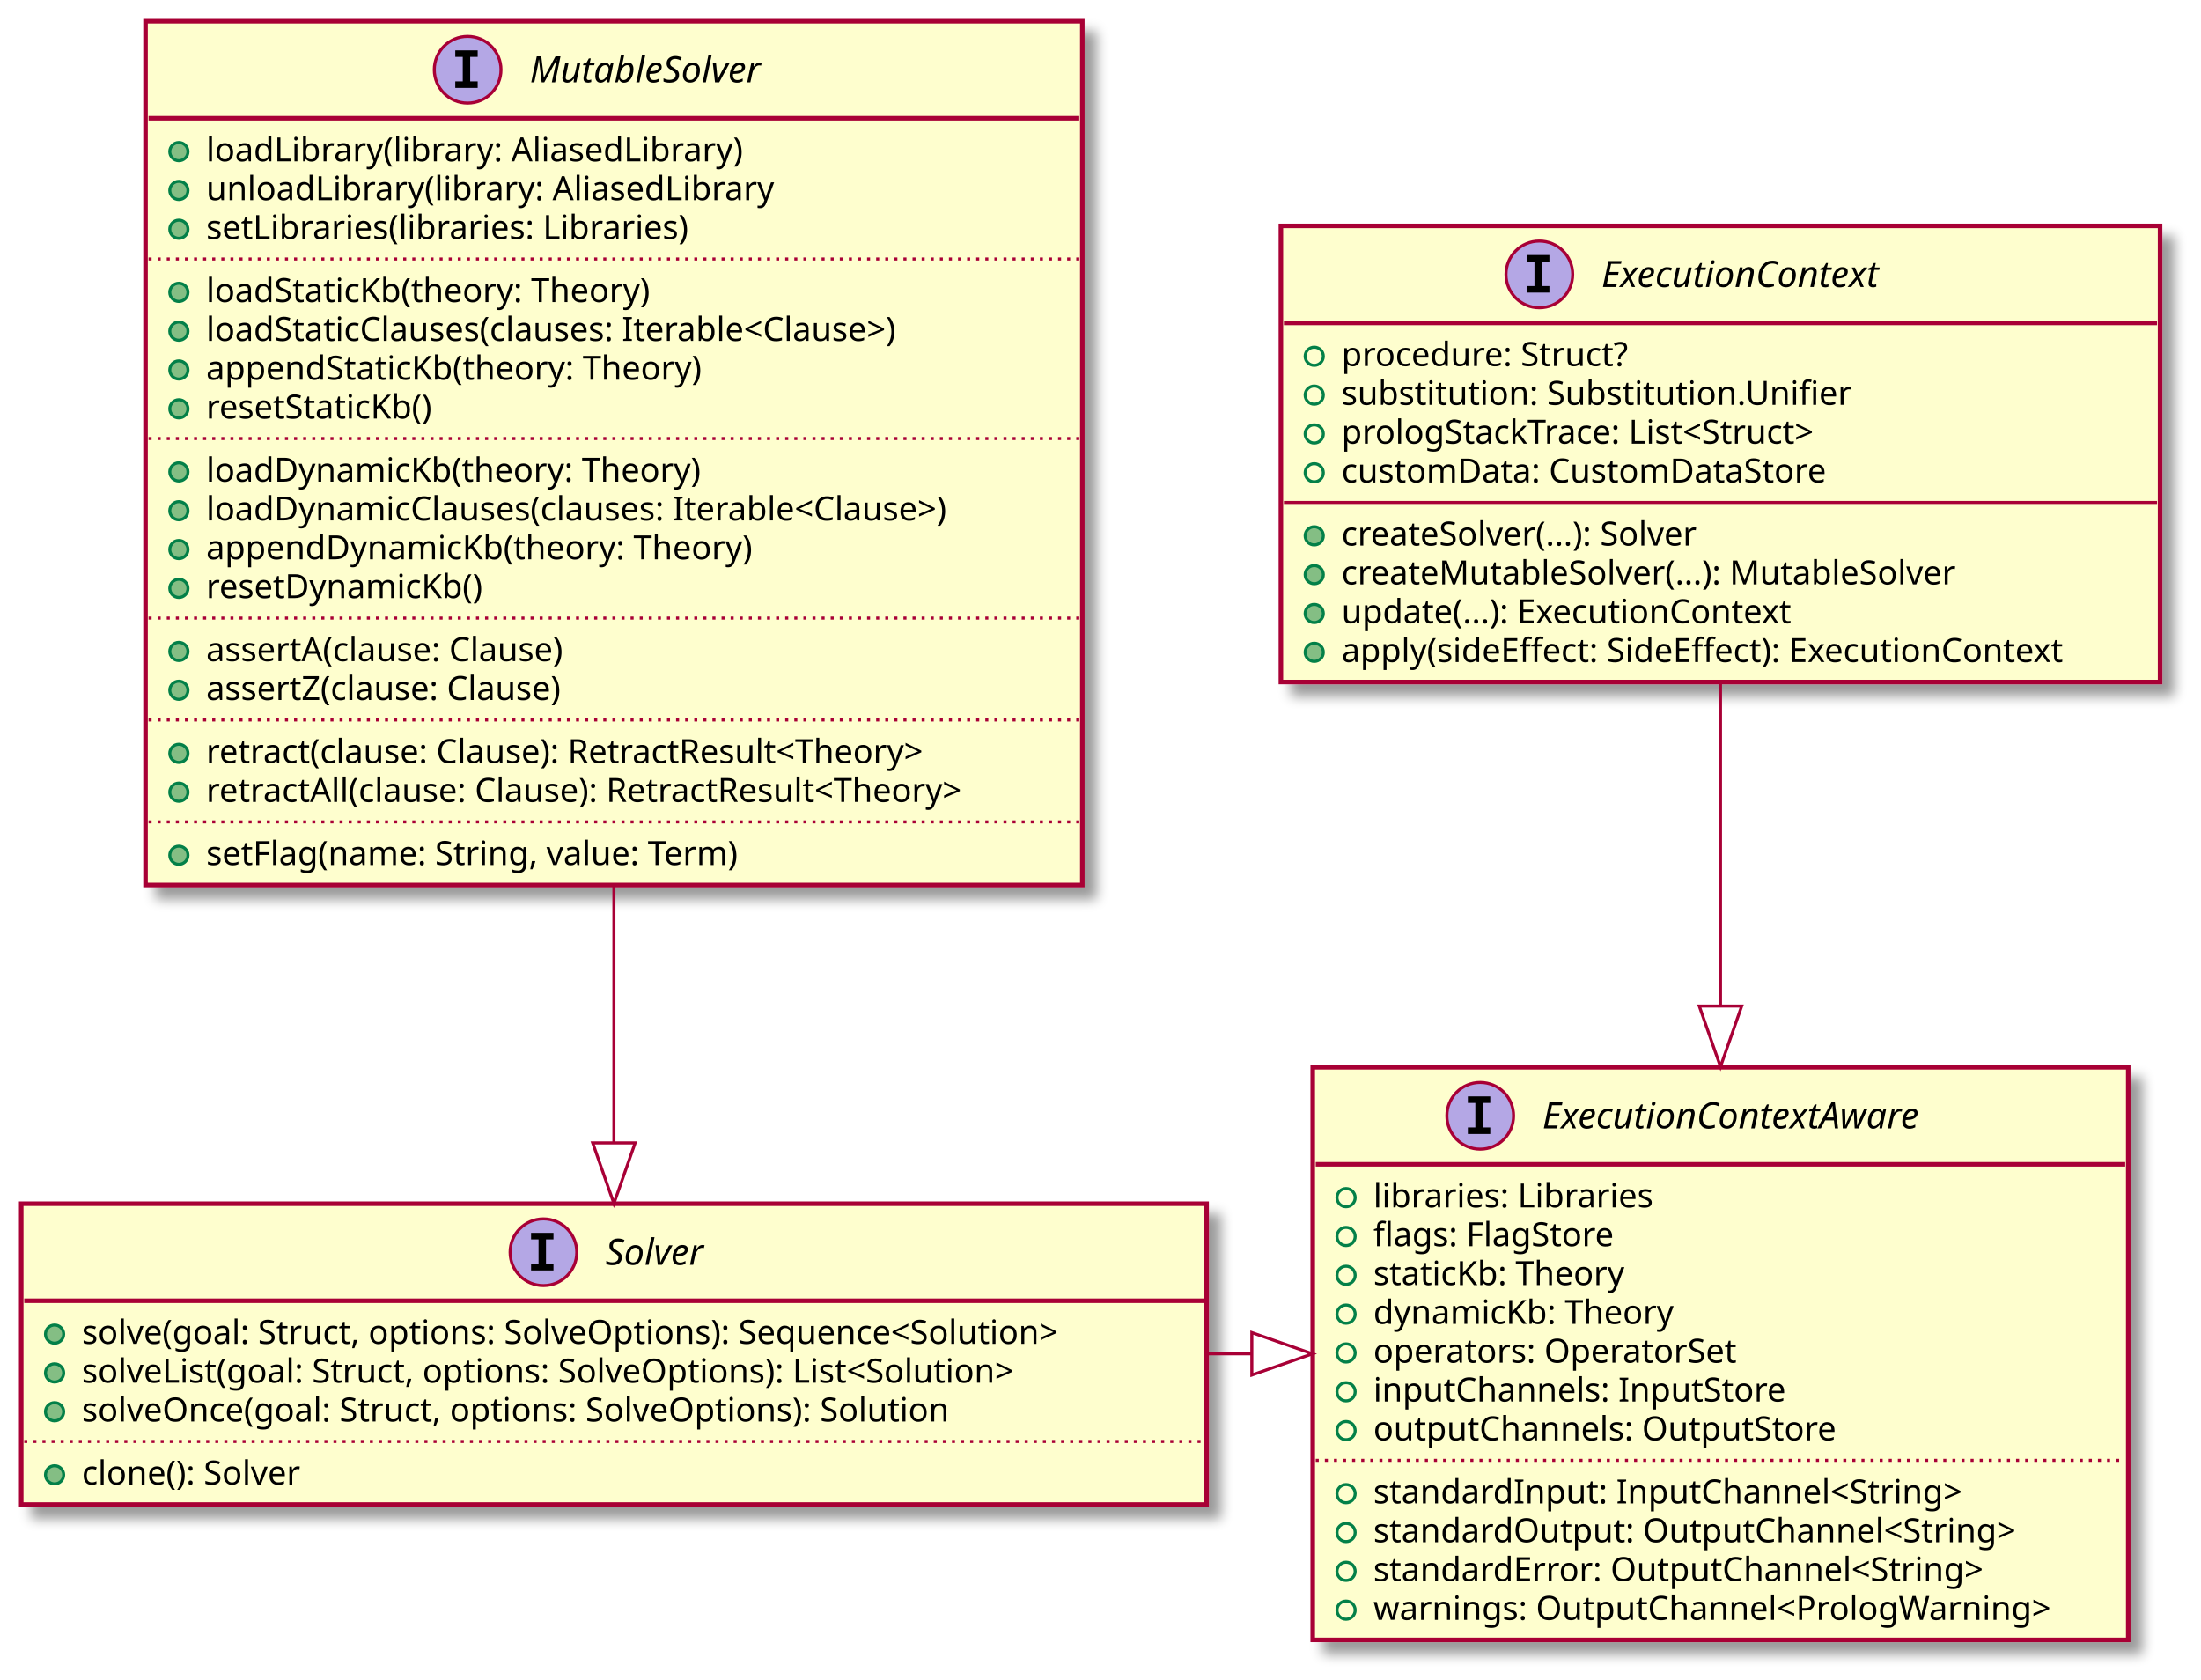
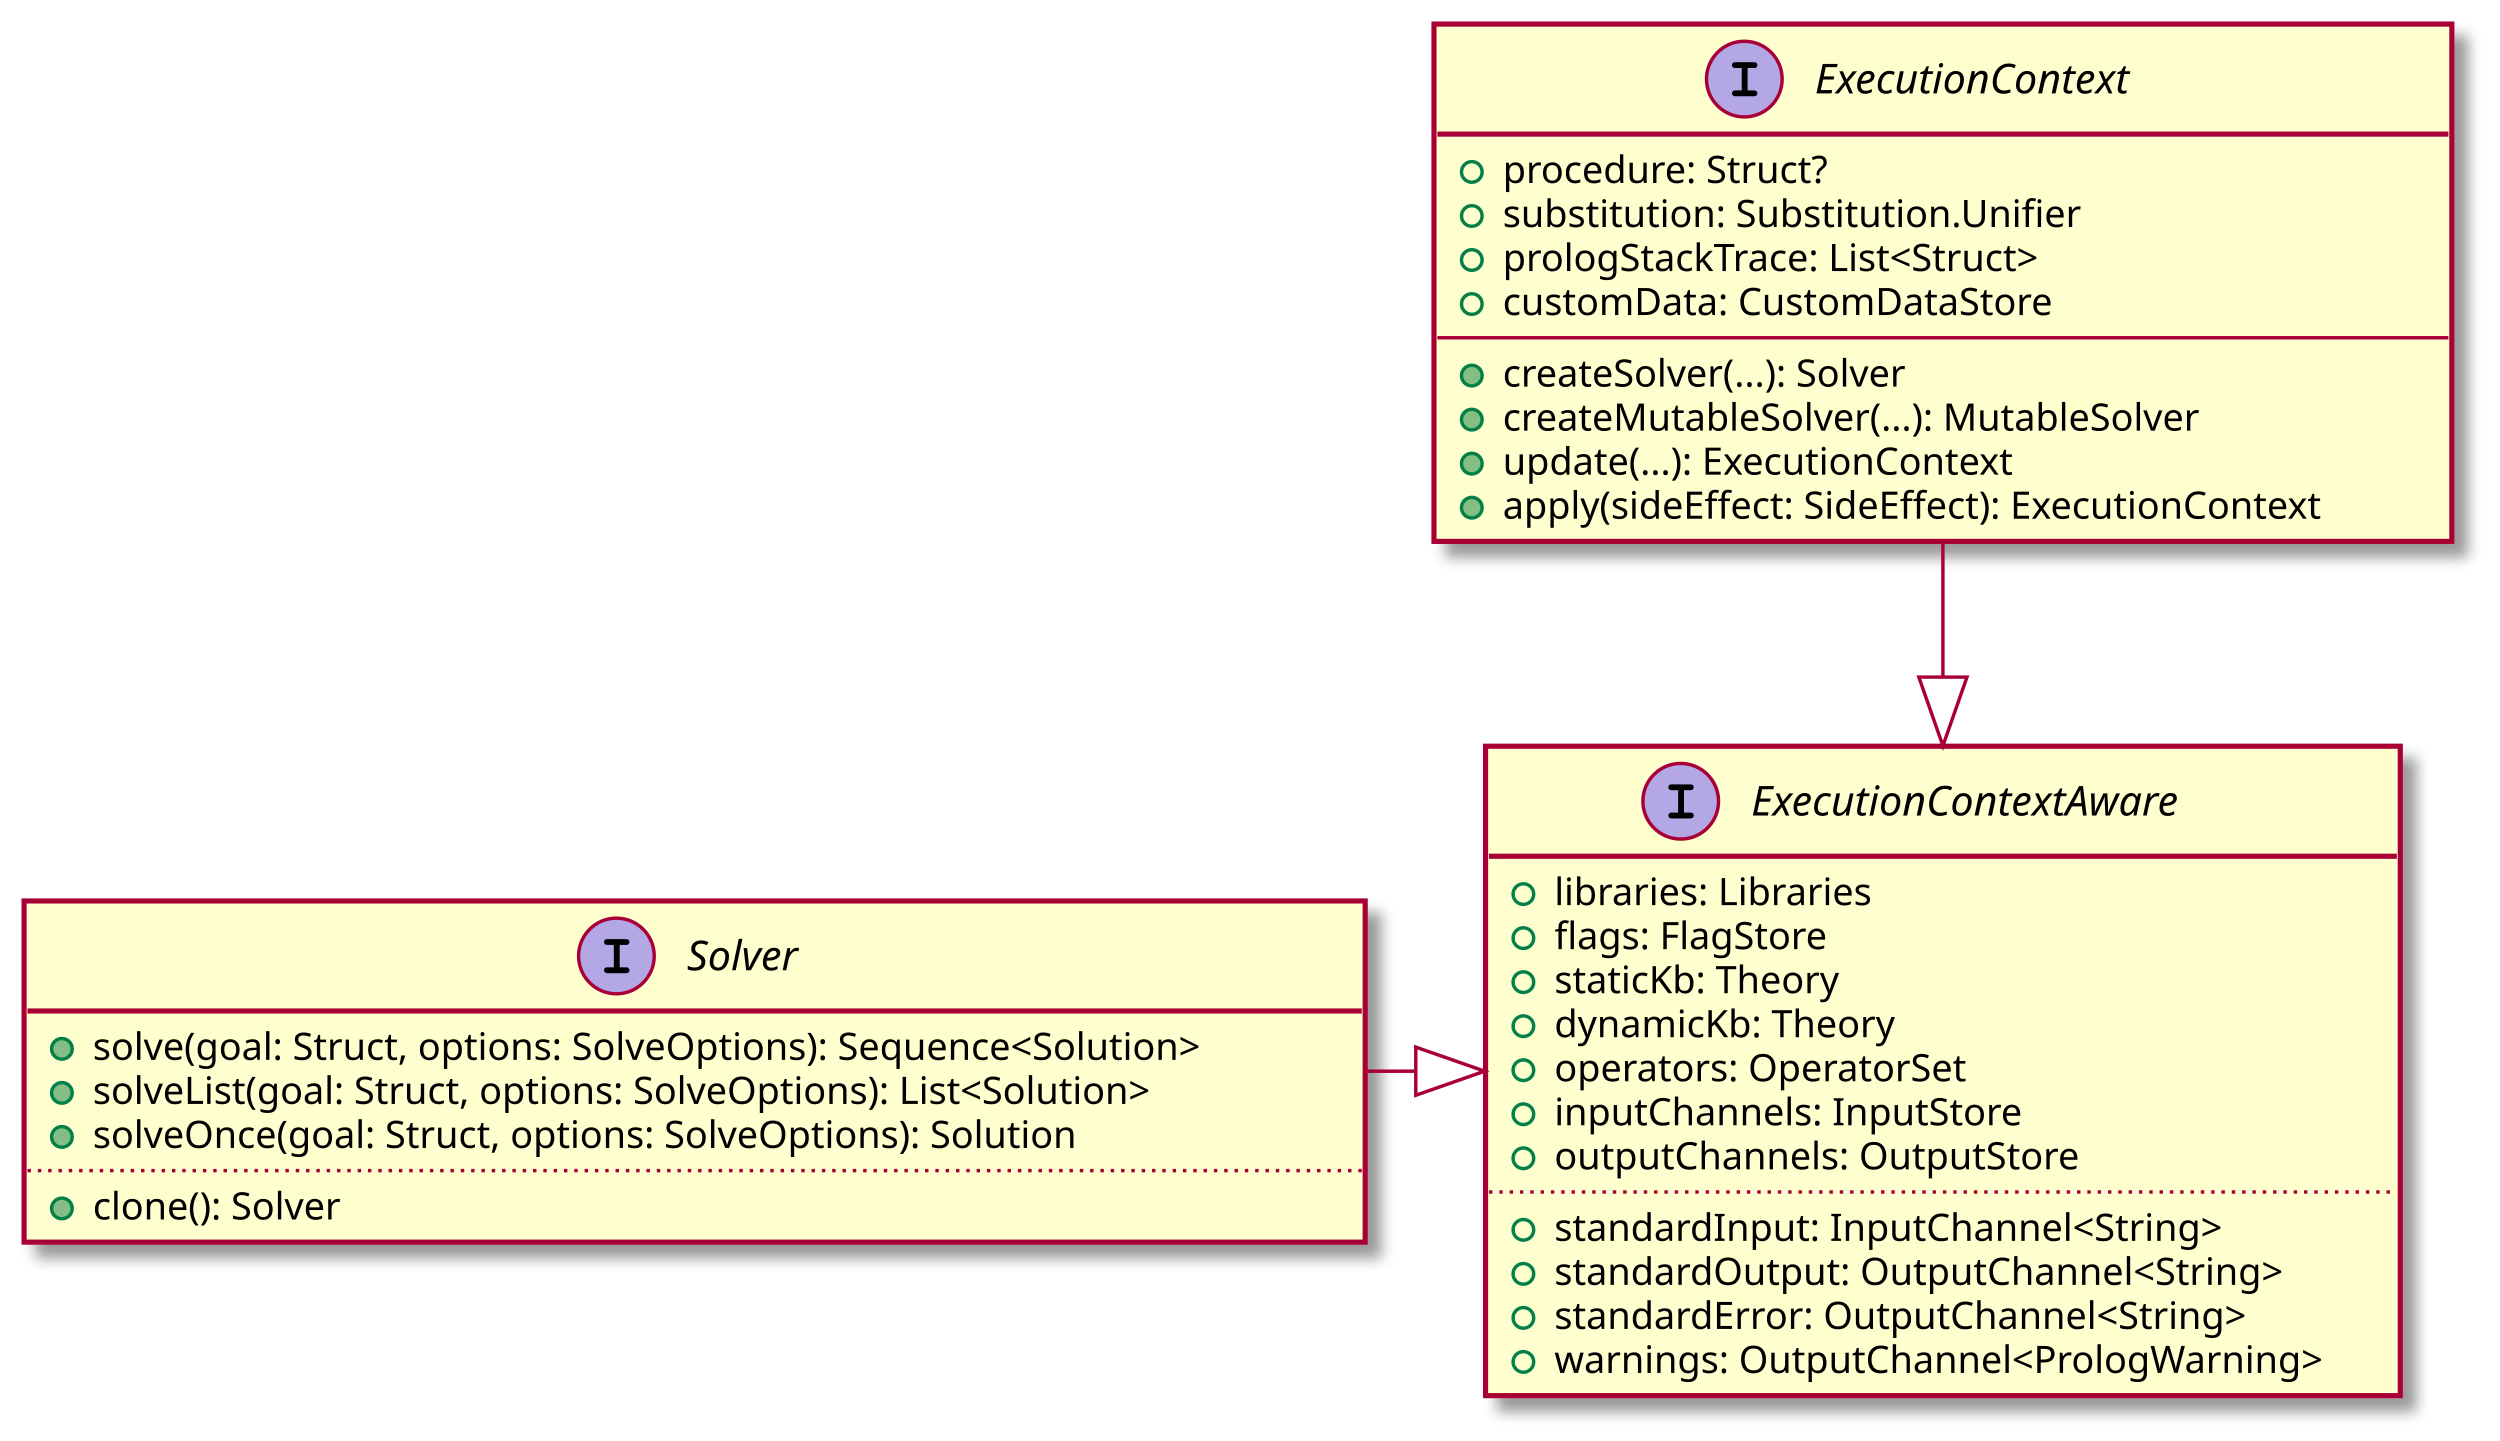
- <svg xmlns="http://www.w3.org/2000/svg" contentScriptType="application/ecmascript" contentStyleType="text/css" height="554px" preserveAspectRatio="none" style="width:726px;height:554px;" version="1.1" viewBox="0 0 726 554" width="726px" zoomAndPan="magnify">
+ <svg xmlns="http://www.w3.org/2000/svg" contentScriptType="application/ecmascript" contentStyleType="text/css" height="419px" preserveAspectRatio="none" style="width:727px;height:419px;" version="1.1" viewBox="0 0 727 419" width="727px" zoomAndPan="magnify">
  <defs>
-     <filter height="300%" id="f1iqn5zoi4ksp0" width="300%" x="-1" y="-1">
+     <filter height="300%" id="f15za7n86r2m8j" width="300%" x="-1" y="-1">
      <feGaussianBlur result="blurOut" stdDeviation="2.0" />
      <feColorMatrix in="blurOut" result="blurOut2" type="matrix" values="0 0 0 0 0 0 0 0 0 0 0 0 0 0 0 0 0 0 .4 0" />
      <feOffset dx="4.0" dy="4.0" in="blurOut2" result="blurOut3" />
      <feBlend in="SourceGraphic" in2="blurOut3" mode="normal" />
    </filter>
  </defs>
  <g>
-     <rect codeLine="2" fill="#FEFECE" filter="url(#f1iqn5zoi4ksp0)" height="188.852" id="ExecutionContextAware" style="stroke:#A80036;stroke-width:1.5;" width="269" x="433" y="352" />
-     <ellipse cx="488.25" cy="368" fill="#B4A7E5" rx="11" ry="11" style="stroke:#A80036;stroke-width:1.0;" />
-     <path d="M484.172,363.766 L484.172,361.609 L491.562,361.609 L491.562,363.766 L489.094,363.766 L489.094,371.844 L491.562,371.844 L491.562,374 L484.172,374 L484.172,371.844 L486.641,371.844 L486.641,363.766 L484.172,363.766 Z " fill="#000000" />
-     <text fill="#000000" font-family="sans-serif" font-size="12" font-style="italic" lengthAdjust="spacing" textLength="150" x="508.75" y="372.154">ExecutionContextAware</text>
-     <line style="stroke:#A80036;stroke-width:1.5;" x1="434" x2="701" y1="384" y2="384" />
-     <ellipse cx="444" cy="395" fill="none" rx="3" ry="3" style="stroke:#038048;stroke-width:1.0;" />
-     <text fill="#000000" font-family="sans-serif" font-size="11" lengthAdjust="spacing" textLength="105" x="453" y="398.21">libraries: Libraries</text>
-     <ellipse cx="444" cy="407.805" fill="none" rx="3" ry="3" style="stroke:#038048;stroke-width:1.0;" />
-     <text fill="#000000" font-family="sans-serif" font-size="11" lengthAdjust="spacing" textLength="90" x="453" y="411.015">flags: FlagStore</text>
-     <ellipse cx="444" cy="420.609" fill="none" rx="3" ry="3" style="stroke:#038048;stroke-width:1.0;" />
-     <text fill="#000000" font-family="sans-serif" font-size="11" lengthAdjust="spacing" textLength="92" x="453" y="423.82">staticKb: Theory</text>
-     <ellipse cx="444" cy="433.414" fill="none" rx="3" ry="3" style="stroke:#038048;stroke-width:1.0;" />
-     <text fill="#000000" font-family="sans-serif" font-size="11" lengthAdjust="spacing" textLength="108" x="453" y="436.625">dynamicKb: Theory</text>
-     <ellipse cx="444" cy="446.219" fill="none" rx="3" ry="3" style="stroke:#038048;stroke-width:1.0;" />
-     <text fill="#000000" font-family="sans-serif" font-size="11" lengthAdjust="spacing" textLength="134" x="453" y="449.429">operators: OperatorSet</text>
-     <ellipse cx="444" cy="459.023" fill="none" rx="3" ry="3" style="stroke:#038048;stroke-width:1.0;" />
-     <text fill="#000000" font-family="sans-serif" font-size="11" lengthAdjust="spacing" textLength="148" x="453" y="462.234">inputChannels: InputStore</text>
-     <ellipse cx="444" cy="471.828" fill="none" rx="3" ry="3" style="stroke:#038048;stroke-width:1.0;" />
-     <text fill="#000000" font-family="sans-serif" font-size="11" lengthAdjust="spacing" textLength="166" x="453" y="475.039">outputChannels: OutputStore</text>
-     <line style="stroke:#A80036;stroke-width:1.0;stroke-dasharray:1.0,2.0;" x1="434" x2="701" y1="481.633" y2="481.633" />
-     <ellipse cx="444" cy="492.633" fill="none" rx="3" ry="3" style="stroke:#038048;stroke-width:1.0;" />
-     <text fill="#000000" font-family="sans-serif" font-size="11" lengthAdjust="spacing" textLength="213" x="453" y="495.843">standardInput: InputChannel&lt;String&gt;</text>
-     <ellipse cx="444" cy="505.438" fill="none" rx="3" ry="3" style="stroke:#038048;stroke-width:1.0;" />
-     <text fill="#000000" font-family="sans-serif" font-size="11" lengthAdjust="spacing" textLength="233" x="453" y="508.648">standardOutput: OutputChannel&lt;String&gt;</text>
-     <ellipse cx="444" cy="518.242" fill="none" rx="3" ry="3" style="stroke:#038048;stroke-width:1.0;" />
-     <text fill="#000000" font-family="sans-serif" font-size="11" lengthAdjust="spacing" textLength="224" x="453" y="521.453">standardError: OutputChannel&lt;String&gt;</text>
-     <ellipse cx="444" cy="531.047" fill="none" rx="3" ry="3" style="stroke:#038048;stroke-width:1.0;" />
-     <text fill="#000000" font-family="sans-serif" font-size="11" lengthAdjust="spacing" textLength="243" x="453" y="534.257">warnings: OutputChannel&lt;PrologWarning&gt;</text>
-     <rect codeLine="17" fill="#FEFECE" filter="url(#f1iqn5zoi4ksp0)" height="99.219" id="Solver" style="stroke:#A80036;stroke-width:1.5;" width="391" x="7" y="397" />
-     <ellipse cx="179.25" cy="413" fill="#B4A7E5" rx="11" ry="11" style="stroke:#A80036;stroke-width:1.0;" />
-     <path d="M175.172,408.766 L175.172,406.609 L182.562,406.609 L182.562,408.766 L180.094,408.766 L180.094,416.844 L182.562,416.844 L182.562,419 L175.172,419 L175.172,416.844 L177.641,416.844 L177.641,408.766 L175.172,408.766 Z " fill="#000000" />
-     <text fill="#000000" font-family="sans-serif" font-size="12" font-style="italic" lengthAdjust="spacing" textLength="38" x="199.75" y="417.154">Solver</text>
-     <line style="stroke:#A80036;stroke-width:1.5;" x1="8" x2="397" y1="429" y2="429" />
-     <ellipse cx="18" cy="440" fill="#84BE84" rx="3" ry="3" style="stroke:#038048;stroke-width:1.0;" />
-     <text fill="#000000" font-family="sans-serif" font-size="11" lengthAdjust="spacing" textLength="365" x="27" y="443.21">solve(goal: Struct, options: SolveOptions): Sequence&lt;Solution&gt;</text>
-     <ellipse cx="18" cy="452.805" fill="#84BE84" rx="3" ry="3" style="stroke:#038048;stroke-width:1.0;" />
-     <text fill="#000000" font-family="sans-serif" font-size="11" lengthAdjust="spacing" textLength="349" x="27" y="456.015">solveList(goal: Struct, options: SolveOptions): List&lt;Solution&gt;</text>
-     <ellipse cx="18" cy="465.609" fill="#84BE84" rx="3" ry="3" style="stroke:#038048;stroke-width:1.0;" />
-     <text fill="#000000" font-family="sans-serif" font-size="11" lengthAdjust="spacing" textLength="320" x="27" y="468.82">solveOnce(goal: Struct, options: SolveOptions): Solution</text>
-     <line style="stroke:#A80036;stroke-width:1.0;stroke-dasharray:1.0,2.0;" x1="8" x2="397" y1="475.414" y2="475.414" />
-     <ellipse cx="18" cy="486.414" fill="#84BE84" rx="3" ry="3" style="stroke:#038048;stroke-width:1.0;" />
-     <text fill="#000000" font-family="sans-serif" font-size="11" lengthAdjust="spacing" textLength="82" x="27" y="489.625">clone(): Solver</text>
-     <rect codeLine="25" fill="#FEFECE" filter="url(#f1iqn5zoi4ksp0)" height="150.438" id="ExecutionContext" style="stroke:#A80036;stroke-width:1.5;" width="290" x="422.5" y="74.5" />
-     <ellipse cx="507.75" cy="90.5" fill="#B4A7E5" rx="11" ry="11" style="stroke:#A80036;stroke-width:1.0;" />
-     <path d="M503.672,86.266 L503.672,84.109 L511.062,84.109 L511.062,86.266 L508.594,86.266 L508.594,94.344 L511.062,94.344 L511.062,96.5 L503.672,96.5 L503.672,94.344 L506.141,94.344 L506.141,86.266 L503.672,86.266 Z " fill="#000000" />
-     <text fill="#000000" font-family="sans-serif" font-size="12" font-style="italic" lengthAdjust="spacing" textLength="111" x="528.25" y="94.654">ExecutionContext</text>
-     <line style="stroke:#A80036;stroke-width:1.5;" x1="423.5" x2="711.5" y1="106.5" y2="106.5" />
-     <ellipse cx="433.5" cy="117.5" fill="none" rx="3" ry="3" style="stroke:#038048;stroke-width:1.0;" />
-     <text fill="#000000" font-family="sans-serif" font-size="11" lengthAdjust="spacing" textLength="106" x="442.5" y="120.71">procedure: Struct?</text>
-     <ellipse cx="433.5" cy="130.305" fill="none" rx="3" ry="3" style="stroke:#038048;stroke-width:1.0;" />
-     <text fill="#000000" font-family="sans-serif" font-size="11" lengthAdjust="spacing" textLength="184" x="442.5" y="133.515">substitution: Substitution.Unifier</text>
-     <ellipse cx="433.5" cy="143.109" fill="none" rx="3" ry="3" style="stroke:#038048;stroke-width:1.0;" />
-     <text fill="#000000" font-family="sans-serif" font-size="11" lengthAdjust="spacing" textLength="179" x="442.5" y="146.32">prologStackTrace: List&lt;Struct&gt;</text>
-     <ellipse cx="433.5" cy="155.914" fill="none" rx="3" ry="3" style="stroke:#038048;stroke-width:1.0;" />
-     <text fill="#000000" font-family="sans-serif" font-size="11" lengthAdjust="spacing" textLength="177" x="442.5" y="159.125">customData: CustomDataStore</text>
-     <line style="stroke:#A80036;stroke-width:1.0;" x1="423.5" x2="711.5" y1="165.719" y2="165.719" />
-     <ellipse cx="433.5" cy="176.719" fill="#84BE84" rx="3" ry="3" style="stroke:#038048;stroke-width:1.0;" />
-     <text fill="#000000" font-family="sans-serif" font-size="11" lengthAdjust="spacing" textLength="136" x="442.5" y="179.929">createSolver(...): Solver</text>
-     <ellipse cx="433.5" cy="189.523" fill="#84BE84" rx="3" ry="3" style="stroke:#038048;stroke-width:1.0;" />
-     <text fill="#000000" font-family="sans-serif" font-size="11" lengthAdjust="spacing" textLength="224" x="442.5" y="192.734">createMutableSolver(...): MutableSolver</text>
-     <ellipse cx="433.5" cy="202.328" fill="#84BE84" rx="3" ry="3" style="stroke:#038048;stroke-width:1.0;" />
-     <text fill="#000000" font-family="sans-serif" font-size="11" lengthAdjust="spacing" textLength="164" x="442.5" y="205.539">update(...): ExecutionContext</text>
-     <ellipse cx="433.5" cy="215.133" fill="#84BE84" rx="3" ry="3" style="stroke:#038048;stroke-width:1.0;" />
-     <text fill="#000000" font-family="sans-serif" font-size="11" lengthAdjust="spacing" textLength="264" x="442.5" y="218.343">apply(sideEffect: SideEffect): ExecutionContext</text>
-     <rect codeLine="40" fill="#FEFECE" filter="url(#f1iqn5zoi4ksp0)" height="284.875" id="MutableSolver" style="stroke:#A80036;stroke-width:1.5;" width="309" x="48" y="7" />
-     <ellipse cx="154.25" cy="23" fill="#B4A7E5" rx="11" ry="11" style="stroke:#A80036;stroke-width:1.0;" />
-     <path d="M150.172,18.766 L150.172,16.609 L157.562,16.609 L157.562,18.766 L155.094,18.766 L155.094,26.844 L157.562,26.844 L157.562,29 L150.172,29 L150.172,26.844 L152.641,26.844 L152.641,18.766 L150.172,18.766 Z " fill="#000000" />
-     <text fill="#000000" font-family="sans-serif" font-size="12" font-style="italic" lengthAdjust="spacing" textLength="88" x="174.75" y="27.154">MutableSolver</text>
-     <line style="stroke:#A80036;stroke-width:1.5;" x1="49" x2="356" y1="39" y2="39" />
-     <ellipse cx="59" cy="50" fill="#84BE84" rx="3" ry="3" style="stroke:#038048;stroke-width:1.0;" />
-     <text fill="#000000" font-family="sans-serif" font-size="11" lengthAdjust="spacing" textLength="195" x="68" y="53.21">loadLibrary(library: AliasedLibrary)</text>
-     <ellipse cx="59" cy="62.805" fill="#84BE84" rx="3" ry="3" style="stroke:#038048;stroke-width:1.0;" />
-     <text fill="#000000" font-family="sans-serif" font-size="11" lengthAdjust="spacing" textLength="205" x="68" y="66.015">unloadLibrary(library: AliasedLibrary</text>
-     <ellipse cx="59" cy="75.609" fill="#84BE84" rx="3" ry="3" style="stroke:#038048;stroke-width:1.0;" />
-     <text fill="#000000" font-family="sans-serif" font-size="11" lengthAdjust="spacing" textLength="181" x="68" y="78.82">setLibraries(libraries: Libraries)</text>
-     <line style="stroke:#A80036;stroke-width:1.0;stroke-dasharray:1.0,2.0;" x1="49" x2="356" y1="85.414" y2="85.414" />
-     <ellipse cx="59" cy="96.414" fill="#84BE84" rx="3" ry="3" style="stroke:#038048;stroke-width:1.0;" />
-     <text fill="#000000" font-family="sans-serif" font-size="11" lengthAdjust="spacing" textLength="161" x="68" y="99.624">loadStaticKb(theory: Theory)</text>
-     <ellipse cx="59" cy="109.219" fill="#84BE84" rx="3" ry="3" style="stroke:#038048;stroke-width:1.0;" />
-     <text fill="#000000" font-family="sans-serif" font-size="11" lengthAdjust="spacing" textLength="262" x="68" y="112.429">loadStaticClauses(clauses: Iterable&lt;Clause&gt;)</text>
-     <ellipse cx="59" cy="122.023" fill="#84BE84" rx="3" ry="3" style="stroke:#038048;stroke-width:1.0;" />
-     <text fill="#000000" font-family="sans-serif" font-size="11" lengthAdjust="spacing" textLength="179" x="68" y="125.234">appendStaticKb(theory: Theory)</text>
-     <ellipse cx="59" cy="134.828" fill="#84BE84" rx="3" ry="3" style="stroke:#038048;stroke-width:1.0;" />
-     <text fill="#000000" font-family="sans-serif" font-size="11" lengthAdjust="spacing" textLength="84" x="68" y="138.039">resetStaticKb()</text>
-     <line style="stroke:#A80036;stroke-width:1.0;stroke-dasharray:1.0,2.0;" x1="49" x2="356" y1="144.633" y2="144.633" />
-     <ellipse cx="59" cy="155.633" fill="#84BE84" rx="3" ry="3" style="stroke:#038048;stroke-width:1.0;" />
-     <text fill="#000000" font-family="sans-serif" font-size="11" lengthAdjust="spacing" textLength="177" x="68" y="158.843">loadDynamicKb(theory: Theory)</text>
-     <ellipse cx="59" cy="168.438" fill="#84BE84" rx="3" ry="3" style="stroke:#038048;stroke-width:1.0;" />
-     <text fill="#000000" font-family="sans-serif" font-size="11" lengthAdjust="spacing" textLength="278" x="68" y="171.648">loadDynamicClauses(clauses: Iterable&lt;Clause&gt;)</text>
-     <ellipse cx="59" cy="181.242" fill="#84BE84" rx="3" ry="3" style="stroke:#038048;stroke-width:1.0;" />
-     <text fill="#000000" font-family="sans-serif" font-size="11" lengthAdjust="spacing" textLength="195" x="68" y="184.453">appendDynamicKb(theory: Theory)</text>
-     <ellipse cx="59" cy="194.047" fill="#84BE84" rx="3" ry="3" style="stroke:#038048;stroke-width:1.0;" />
-     <text fill="#000000" font-family="sans-serif" font-size="11" lengthAdjust="spacing" textLength="100" x="68" y="197.257">resetDynamicKb()</text>
-     <line style="stroke:#A80036;stroke-width:1.0;stroke-dasharray:1.0,2.0;" x1="49" x2="356" y1="203.852" y2="203.852" />
-     <ellipse cx="59" cy="214.852" fill="#84BE84" rx="3" ry="3" style="stroke:#038048;stroke-width:1.0;" />
-     <text fill="#000000" font-family="sans-serif" font-size="11" lengthAdjust="spacing" textLength="136" x="68" y="218.062">assertA(clause: Clause)</text>
-     <ellipse cx="59" cy="227.656" fill="#84BE84" rx="3" ry="3" style="stroke:#038048;stroke-width:1.0;" />
-     <text fill="#000000" font-family="sans-serif" font-size="11" lengthAdjust="spacing" textLength="138" x="68" y="230.867">assertZ(clause: Clause)</text>
-     <line style="stroke:#A80036;stroke-width:1.0;stroke-dasharray:1.0,2.0;" x1="49" x2="356" y1="237.461" y2="237.461" />
-     <ellipse cx="59" cy="248.461" fill="#84BE84" rx="3" ry="3" style="stroke:#038048;stroke-width:1.0;" />
-     <text fill="#000000" font-family="sans-serif" font-size="11" lengthAdjust="spacing" textLength="270" x="68" y="251.671">retract(clause: Clause): RetractResult&lt;Theory&gt;</text>
-     <ellipse cx="59" cy="261.266" fill="#84BE84" rx="3" ry="3" style="stroke:#038048;stroke-width:1.0;" />
-     <text fill="#000000" font-family="sans-serif" font-size="11" lengthAdjust="spacing" textLength="283" x="68" y="264.476">retractAll(clause: Clause): RetractResult&lt;Theory&gt;</text>
-     <line style="stroke:#A80036;stroke-width:1.0;stroke-dasharray:1.0,2.0;" x1="49" x2="356" y1="271.07" y2="271.07" />
-     <ellipse cx="59" cy="282.07" fill="#84BE84" rx="3" ry="3" style="stroke:#038048;stroke-width:1.0;" />
-     <text fill="#000000" font-family="sans-serif" font-size="11" lengthAdjust="spacing" textLength="199" x="68" y="285.281">setFlag(name: String, value: Term)</text>
-     <path codeLine="37" d="M567.5,224.56 C567.5,256.95 567.5,295.69 567.5,331.62 " fill="none" id="ExecutionContext-to-ExecutionContextAware" style="stroke:#A80036;stroke-width:1.0;" />
-     <polygon fill="none" points="574.5,331.81,567.5,351.81,560.5,331.81,574.5,331.81" style="stroke:#A80036;stroke-width:1.0;" />
-     <path codeLine="38" d="M398.19,446.5 C403.07,446.5 407.95,446.5 412.84,446.5 " fill="none" id="Solver-to-ExecutionContextAware" style="stroke:#A80036;stroke-width:1.0;" />
-     <polygon fill="none" points="412.91,439.5,432.91,446.5,412.91,453.5,412.91,439.5" style="stroke:#A80036;stroke-width:1.0;" />
-     <path codeLine="64" d="M202.5,292.38 C202.5,321.79 202.5,351.49 202.5,376.81 " fill="none" id="MutableSolver-to-Solver" style="stroke:#A80036;stroke-width:1.0;" />
-     <polygon fill="none" points="209.5,376.94,202.5,396.94,195.5,376.94,209.5,376.94" style="stroke:#A80036;stroke-width:1.0;" />
+     <rect codeLine="1" fill="#FEFECE" filter="url(#f15za7n86r2m8j)" height="188.852" id="ExecutionContextAware" style="stroke:#A80036;stroke-width:1.5;" width="266" x="432" y="217" />
+     <ellipse cx="488.75" cy="233" fill="#B4A7E5" rx="11" ry="11" style="stroke:#A80036;stroke-width:1.0;" />
+     <path d="M489.703,229.781 L491.422,229.781 C491.812,229.781 492,229.75 492.125,229.672 C492.391,229.516 492.531,229.234 492.531,228.938 C492.531,228.672 492.422,228.406 492.188,228.234 C492.016,228.125 491.875,228.094 491.422,228.094 L486.281,228.094 C485.844,228.094 485.719,228.109 485.562,228.203 C485.312,228.359 485.156,228.656 485.156,228.938 C485.156,229.219 485.297,229.469 485.516,229.641 C485.672,229.75 485.859,229.781 486.281,229.781 L488,229.781 L488,236.297 L486.281,236.297 C485.844,236.297 485.719,236.312 485.562,236.422 C485.312,236.578 485.156,236.859 485.156,237.156 C485.156,237.406 485.297,237.672 485.516,237.828 C485.672,237.953 485.875,238 486.281,238 L491.422,238 C492.172,238 492.531,237.719 492.531,237.156 C492.531,236.875 492.422,236.625 492.188,236.453 C492.016,236.328 491.875,236.297 491.422,236.297 L489.703,236.297 L489.703,229.781 Z " fill="#000000" />
+     <text fill="#000000" font-family="sans-serif" font-size="12" font-style="italic" lengthAdjust="spacing" textLength="144" x="509.25" y="237.154">ExecutionContextAware</text>
+     <line style="stroke:#A80036;stroke-width:1.5;" x1="433" x2="697" y1="249" y2="249" />
+     <ellipse cx="443" cy="260" rx="3" ry="3" style="stroke:#038048;stroke-width:1.0;fill:none;" />
+     <text fill="#000000" font-family="sans-serif" font-size="11" lengthAdjust="spacing" textLength="100" x="452" y="263.21">libraries: Libraries</text>
+     <ellipse cx="443" cy="272.805" rx="3" ry="3" style="stroke:#038048;stroke-width:1.0;fill:none;" />
+     <text fill="#000000" font-family="sans-serif" font-size="11" lengthAdjust="spacing" textLength="88" x="452" y="276.015">flags: FlagStore</text>
+     <ellipse cx="443" cy="285.609" rx="3" ry="3" style="stroke:#038048;stroke-width:1.0;fill:none;" />
+     <text fill="#000000" font-family="sans-serif" font-size="11" lengthAdjust="spacing" textLength="91" x="452" y="288.82">staticKb: Theory</text>
+     <ellipse cx="443" cy="298.414" rx="3" ry="3" style="stroke:#038048;stroke-width:1.0;fill:none;" />
+     <text fill="#000000" font-family="sans-serif" font-size="11" lengthAdjust="spacing" textLength="109" x="452" y="301.625">dynamicKb: Theory</text>
+     <ellipse cx="443" cy="311.219" rx="3" ry="3" style="stroke:#038048;stroke-width:1.0;fill:none;" />
+     <text fill="#000000" font-family="sans-serif" font-size="11" lengthAdjust="spacing" textLength="131" x="452" y="314.429">operators: OperatorSet</text>
+     <ellipse cx="443" cy="324.023" rx="3" ry="3" style="stroke:#038048;stroke-width:1.0;fill:none;" />
+     <text fill="#000000" font-family="sans-serif" font-size="11" lengthAdjust="spacing" textLength="147" x="452" y="327.234">inputChannels: InputStore</text>
+     <ellipse cx="443" cy="336.828" rx="3" ry="3" style="stroke:#038048;stroke-width:1.0;fill:none;" />
+     <text fill="#000000" font-family="sans-serif" font-size="11" lengthAdjust="spacing" textLength="165" x="452" y="340.039">outputChannels: OutputStore</text>
+     <line style="stroke:#A80036;stroke-width:1.0;stroke-dasharray:1.0,2.0;" x1="433" x2="697" y1="346.633" y2="346.633" />
+     <ellipse cx="443" cy="357.633" rx="3" ry="3" style="stroke:#038048;stroke-width:1.0;fill:none;" />
+     <text fill="#000000" font-family="sans-serif" font-size="11" lengthAdjust="spacing" textLength="210" x="452" y="360.843">standardInput: InputChannel&lt;String&gt;</text>
+     <ellipse cx="443" cy="370.438" rx="3" ry="3" style="stroke:#038048;stroke-width:1.0;fill:none;" />
+     <text fill="#000000" font-family="sans-serif" font-size="11" lengthAdjust="spacing" textLength="230" x="452" y="373.648">standardOutput: OutputChannel&lt;String&gt;</text>
+     <ellipse cx="443" cy="383.242" rx="3" ry="3" style="stroke:#038048;stroke-width:1.0;fill:none;" />
+     <text fill="#000000" font-family="sans-serif" font-size="11" lengthAdjust="spacing" textLength="218" x="452" y="386.453">standardError: OutputChannel&lt;String&gt;</text>
+     <ellipse cx="443" cy="396.047" rx="3" ry="3" style="stroke:#038048;stroke-width:1.0;fill:none;" />
+     <text fill="#000000" font-family="sans-serif" font-size="11" lengthAdjust="spacing" textLength="240" x="452" y="399.257">warnings: OutputChannel&lt;PrologWarning&gt;</text>
+     <rect codeLine="16" fill="#FEFECE" filter="url(#f15za7n86r2m8j)" height="99.219" id="Solver" style="stroke:#A80036;stroke-width:1.5;" width="390" x="7" y="262" />
+     <ellipse cx="179.25" cy="278" fill="#B4A7E5" rx="11" ry="11" style="stroke:#A80036;stroke-width:1.0;" />
+     <path d="M180.203,274.781 L181.922,274.781 C182.312,274.781 182.5,274.75 182.625,274.672 C182.891,274.516 183.031,274.234 183.031,273.938 C183.031,273.672 182.922,273.406 182.688,273.234 C182.516,273.125 182.375,273.094 181.922,273.094 L176.781,273.094 C176.344,273.094 176.219,273.109 176.062,273.203 C175.812,273.359 175.656,273.656 175.656,273.938 C175.656,274.219 175.797,274.469 176.016,274.641 C176.172,274.75 176.359,274.781 176.781,274.781 L178.5,274.781 L178.5,281.297 L176.781,281.297 C176.344,281.297 176.219,281.312 176.062,281.422 C175.812,281.578 175.656,281.859 175.656,282.156 C175.656,282.406 175.797,282.672 176.016,282.828 C176.172,282.953 176.375,283 176.781,283 L181.922,283 C182.672,283 183.031,282.719 183.031,282.156 C183.031,281.875 182.922,281.625 182.688,281.453 C182.516,281.328 182.375,281.297 181.922,281.297 L180.203,281.297 L180.203,274.781 Z " fill="#000000" />
+     <text fill="#000000" font-family="sans-serif" font-size="12" font-style="italic" lengthAdjust="spacing" textLength="37" x="199.75" y="282.154">Solver</text>
+     <line style="stroke:#A80036;stroke-width:1.5;" x1="8" x2="396" y1="294" y2="294" />
+     <ellipse cx="18" cy="305" fill="#84BE84" rx="3" ry="3" style="stroke:#038048;stroke-width:1.0;" />
+     <text fill="#000000" font-family="sans-serif" font-size="11" lengthAdjust="spacing" textLength="364" x="27" y="308.21">solve(goal: Struct, options: SolveOptions): Sequence&lt;Solution&gt;</text>
+     <ellipse cx="18" cy="317.805" fill="#84BE84" rx="3" ry="3" style="stroke:#038048;stroke-width:1.0;" />
+     <text fill="#000000" font-family="sans-serif" font-size="11" lengthAdjust="spacing" textLength="343" x="27" y="321.015">solveList(goal: Struct, options: SolveOptions): List&lt;Solution&gt;</text>
+     <ellipse cx="18" cy="330.609" fill="#84BE84" rx="3" ry="3" style="stroke:#038048;stroke-width:1.0;" />
+     <text fill="#000000" font-family="sans-serif" font-size="11" lengthAdjust="spacing" textLength="317" x="27" y="333.82">solveOnce(goal: Struct, options: SolveOptions): Solution</text>
+     <line style="stroke:#A80036;stroke-width:1.0;stroke-dasharray:1.0,2.0;" x1="8" x2="396" y1="340.414" y2="340.414" />
+     <ellipse cx="18" cy="351.414" fill="#84BE84" rx="3" ry="3" style="stroke:#038048;stroke-width:1.0;" />
+     <text fill="#000000" font-family="sans-serif" font-size="11" lengthAdjust="spacing" textLength="83" x="27" y="354.625">clone(): Solver</text>
+     <rect codeLine="24" fill="#FEFECE" filter="url(#f15za7n86r2m8j)" height="150.438" id="ExecutionContext" style="stroke:#A80036;stroke-width:1.5;" width="296" x="417" y="7" />
+     <ellipse cx="507.25" cy="23" fill="#B4A7E5" rx="11" ry="11" style="stroke:#A80036;stroke-width:1.0;" />
+     <path d="M508.203,19.781 L509.922,19.781 C510.312,19.781 510.5,19.75 510.625,19.672 C510.891,19.516 511.031,19.234 511.031,18.938 C511.031,18.672 510.922,18.406 510.688,18.234 C510.516,18.125 510.375,18.094 509.922,18.094 L504.781,18.094 C504.344,18.094 504.219,18.109 504.062,18.203 C503.812,18.359 503.656,18.656 503.656,18.938 C503.656,19.219 503.797,19.469 504.016,19.641 C504.172,19.75 504.359,19.781 504.781,19.781 L506.5,19.781 L506.5,26.297 L504.781,26.297 C504.344,26.297 504.219,26.312 504.062,26.422 C503.812,26.578 503.656,26.859 503.656,27.156 C503.656,27.406 503.797,27.672 504.016,27.828 C504.172,27.953 504.375,28 504.781,28 L509.922,28 C510.672,28 511.031,27.719 511.031,27.156 C511.031,26.875 510.922,26.625 510.688,26.453 C510.516,26.328 510.375,26.297 509.922,26.297 L508.203,26.297 L508.203,19.781 Z " fill="#000000" />
+     <text fill="#000000" font-family="sans-serif" font-size="12" font-style="italic" lengthAdjust="spacing" textLength="107" x="527.75" y="27.154">ExecutionContext</text>
+     <line style="stroke:#A80036;stroke-width:1.5;" x1="418" x2="712" y1="39" y2="39" />
+     <ellipse cx="428" cy="50" rx="3" ry="3" style="stroke:#038048;stroke-width:1.0;fill:none;" />
+     <text fill="#000000" font-family="sans-serif" font-size="11" lengthAdjust="spacing" textLength="104" x="437" y="53.21">procedure: Struct?</text>
+     <ellipse cx="428" cy="62.805" rx="3" ry="3" style="stroke:#038048;stroke-width:1.0;fill:none;" />
+     <text fill="#000000" font-family="sans-serif" font-size="11" lengthAdjust="spacing" textLength="179" x="437" y="66.015">substitution: Substitution.Unifier</text>
+     <ellipse cx="428" cy="75.609" rx="3" ry="3" style="stroke:#038048;stroke-width:1.0;fill:none;" />
+     <text fill="#000000" font-family="sans-serif" font-size="11" lengthAdjust="spacing" textLength="175" x="437" y="78.82">prologStackTrace: List&lt;Struct&gt;</text>
+     <ellipse cx="428" cy="88.414" rx="3" ry="3" style="stroke:#038048;stroke-width:1.0;fill:none;" />
+     <text fill="#000000" font-family="sans-serif" font-size="11" lengthAdjust="spacing" textLength="176" x="437" y="91.624">customData: CustomDataStore</text>
+     <line style="stroke:#A80036;stroke-width:1.0;" x1="418" x2="712" y1="98.219" y2="98.219" />
+     <ellipse cx="428" cy="109.219" fill="#84BE84" rx="3" ry="3" style="stroke:#038048;stroke-width:1.0;" />
+     <text fill="#000000" font-family="sans-serif" font-size="11" lengthAdjust="spacing" textLength="135" x="437" y="112.429">createSolver(...): Solver</text>
+     <ellipse cx="428" cy="122.023" fill="#84BE84" rx="3" ry="3" style="stroke:#038048;stroke-width:1.0;" />
+     <text fill="#000000" font-family="sans-serif" font-size="11" lengthAdjust="spacing" textLength="225" x="437" y="125.234">createMutableSolver(...): MutableSolver</text>
+     <ellipse cx="428" cy="134.828" fill="#84BE84" rx="3" ry="3" style="stroke:#038048;stroke-width:1.0;" />
+     <text fill="#000000" font-family="sans-serif" font-size="11" lengthAdjust="spacing" textLength="165" x="437" y="138.039">update(...): ExecutionContext</text>
+     <ellipse cx="428" cy="147.633" fill="#84BE84" rx="3" ry="3" style="stroke:#038048;stroke-width:1.0;" />
+     <text fill="#000000" font-family="sans-serif" font-size="11" lengthAdjust="spacing" textLength="270" x="437" y="150.843">apply(sideEffect: SideEffect): ExecutionContext</text>
+     <path codeLine="36" d="M565,157.177 C565,169.835 565,183.239 565,196.646 " fill="none" id="ExecutionContext-to-ExecutionContextAware" style="stroke:#A80036;stroke-width:1.0;" />
+     <polygon fill="none" points="572,196.897,565,216.897,558,196.897,572,196.897" style="stroke:#A80036;stroke-width:1.0;" />
+     <path codeLine="37" d="M397.325,311.5 C402.071,311.5 406.817,311.5 411.563,311.5 " fill="none" id="Solver-to-ExecutionContextAware" style="stroke:#A80036;stroke-width:1.0;" />
+     <polygon fill="none" points="411.712,304.5,431.712,311.5,411.712,318.5,411.712,304.5" style="stroke:#A80036;stroke-width:1.0;" />
  </g>
</svg>
